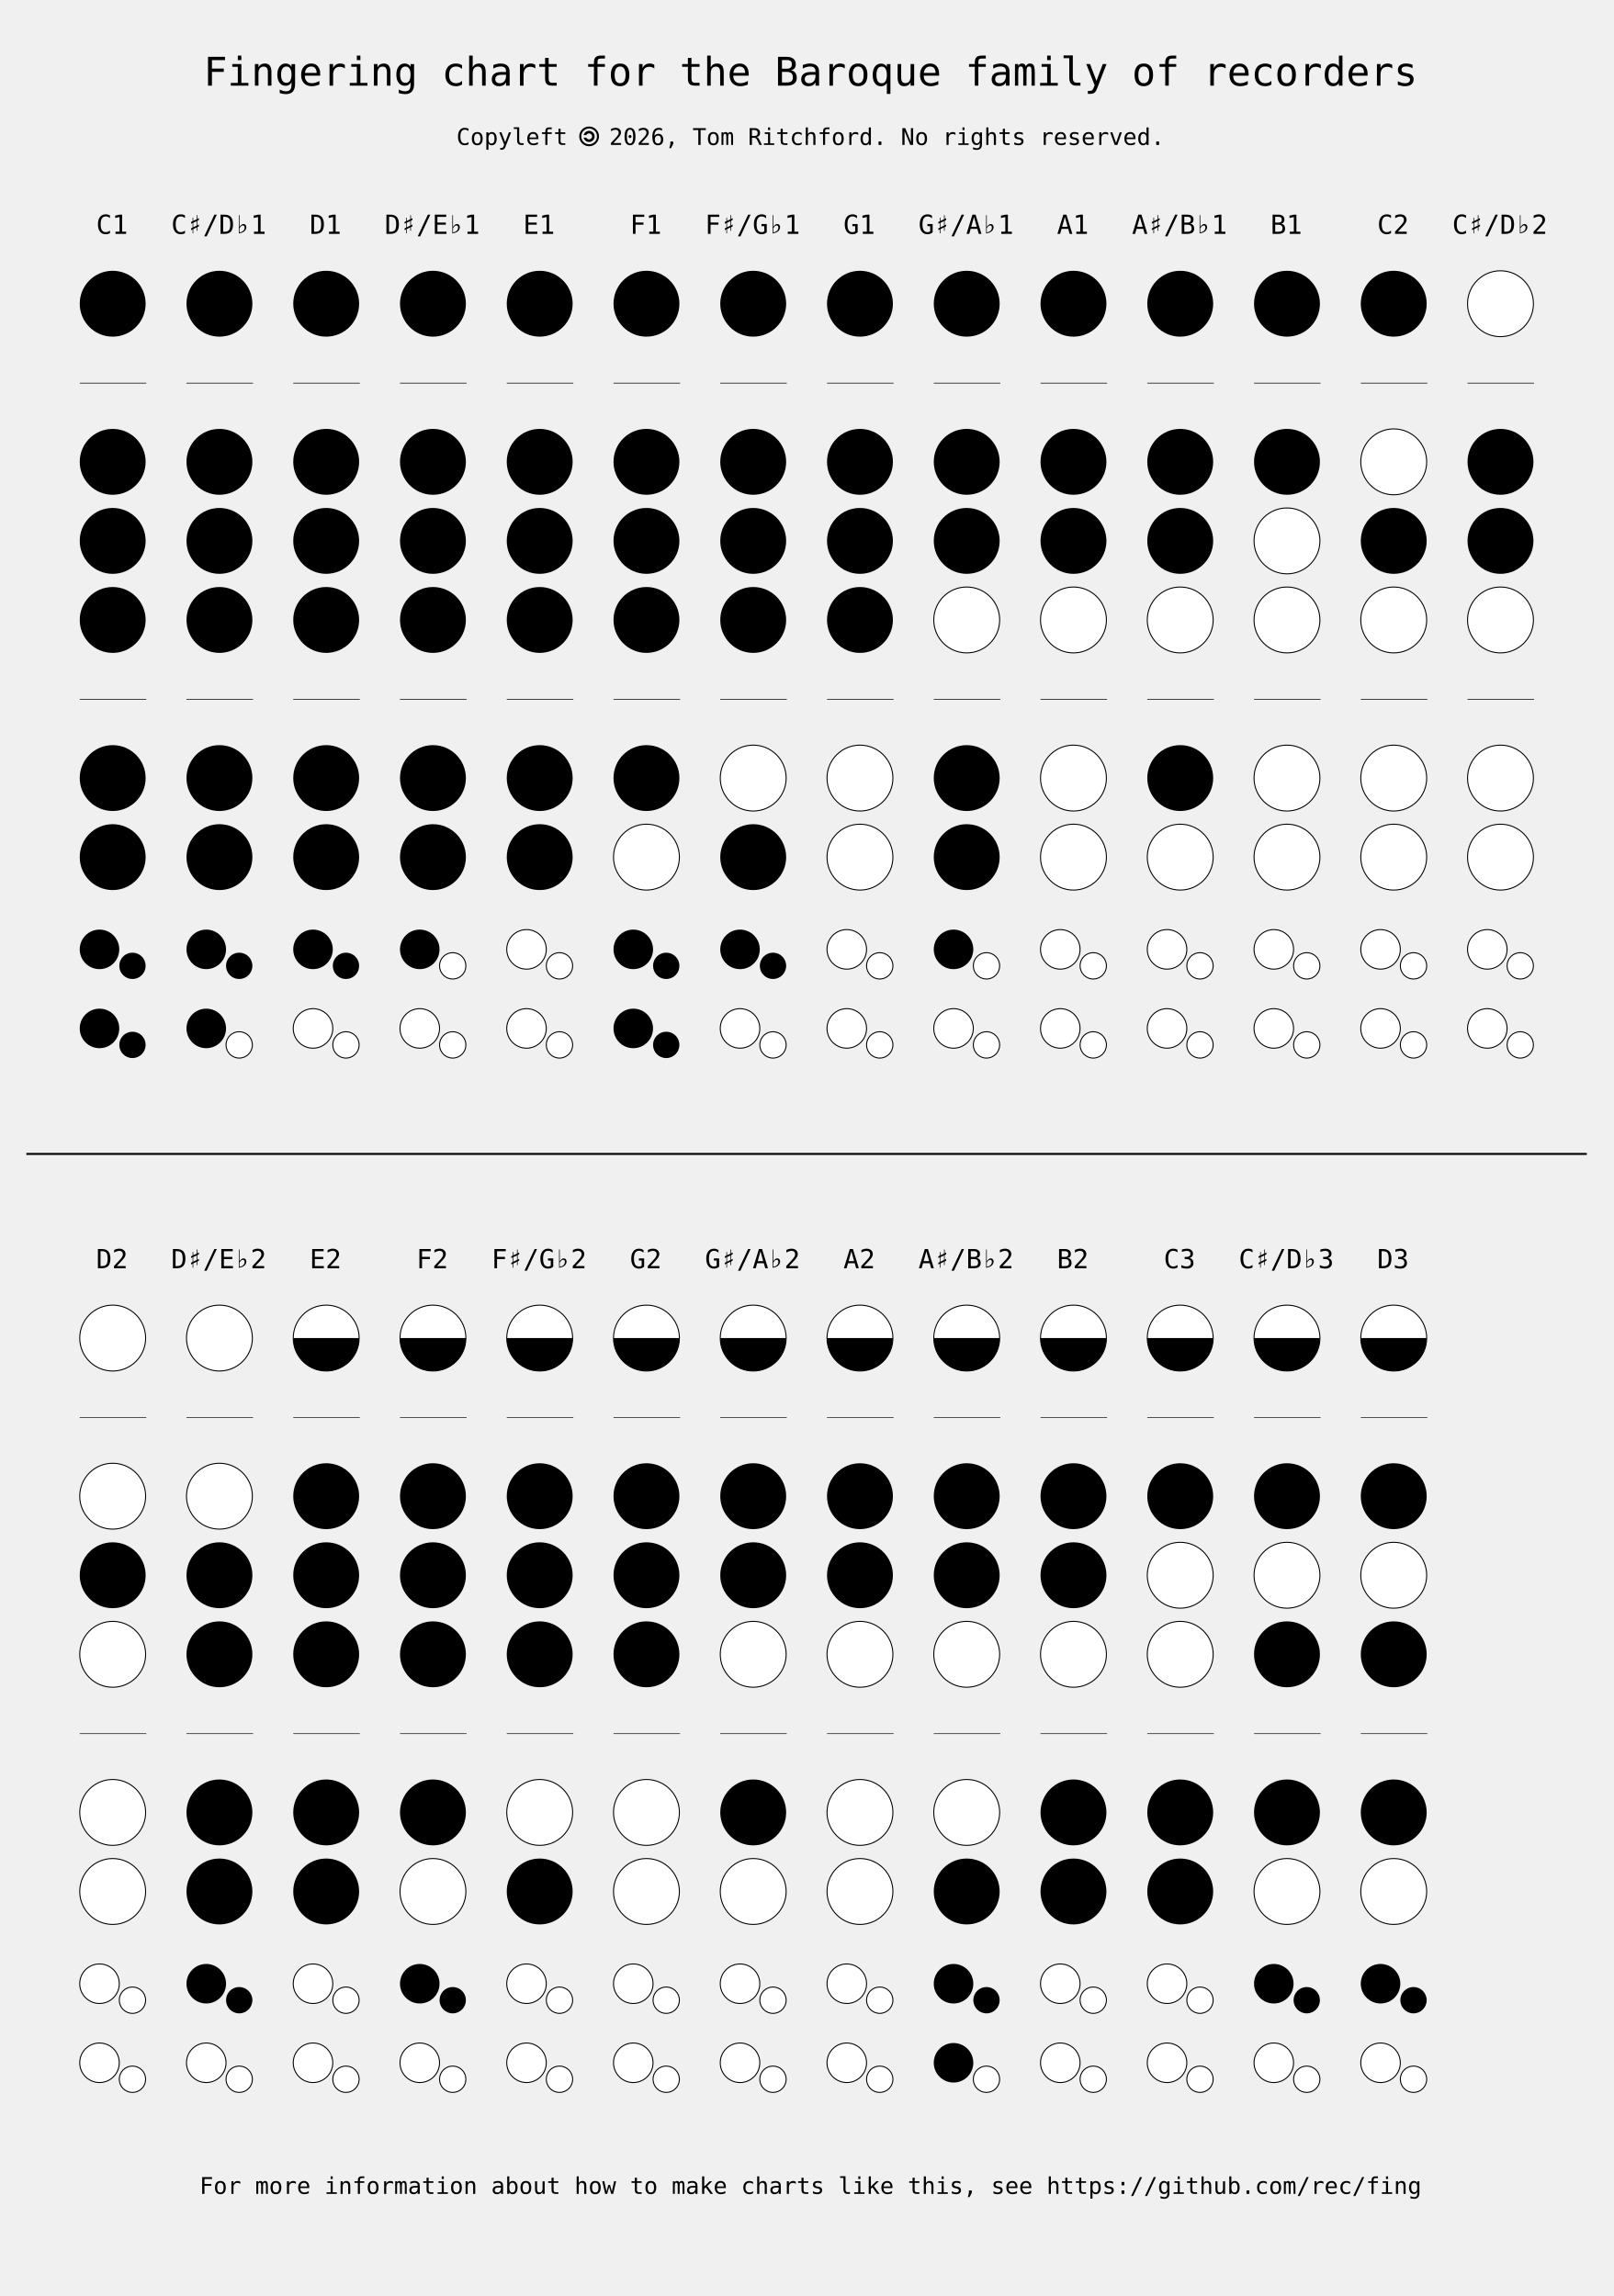
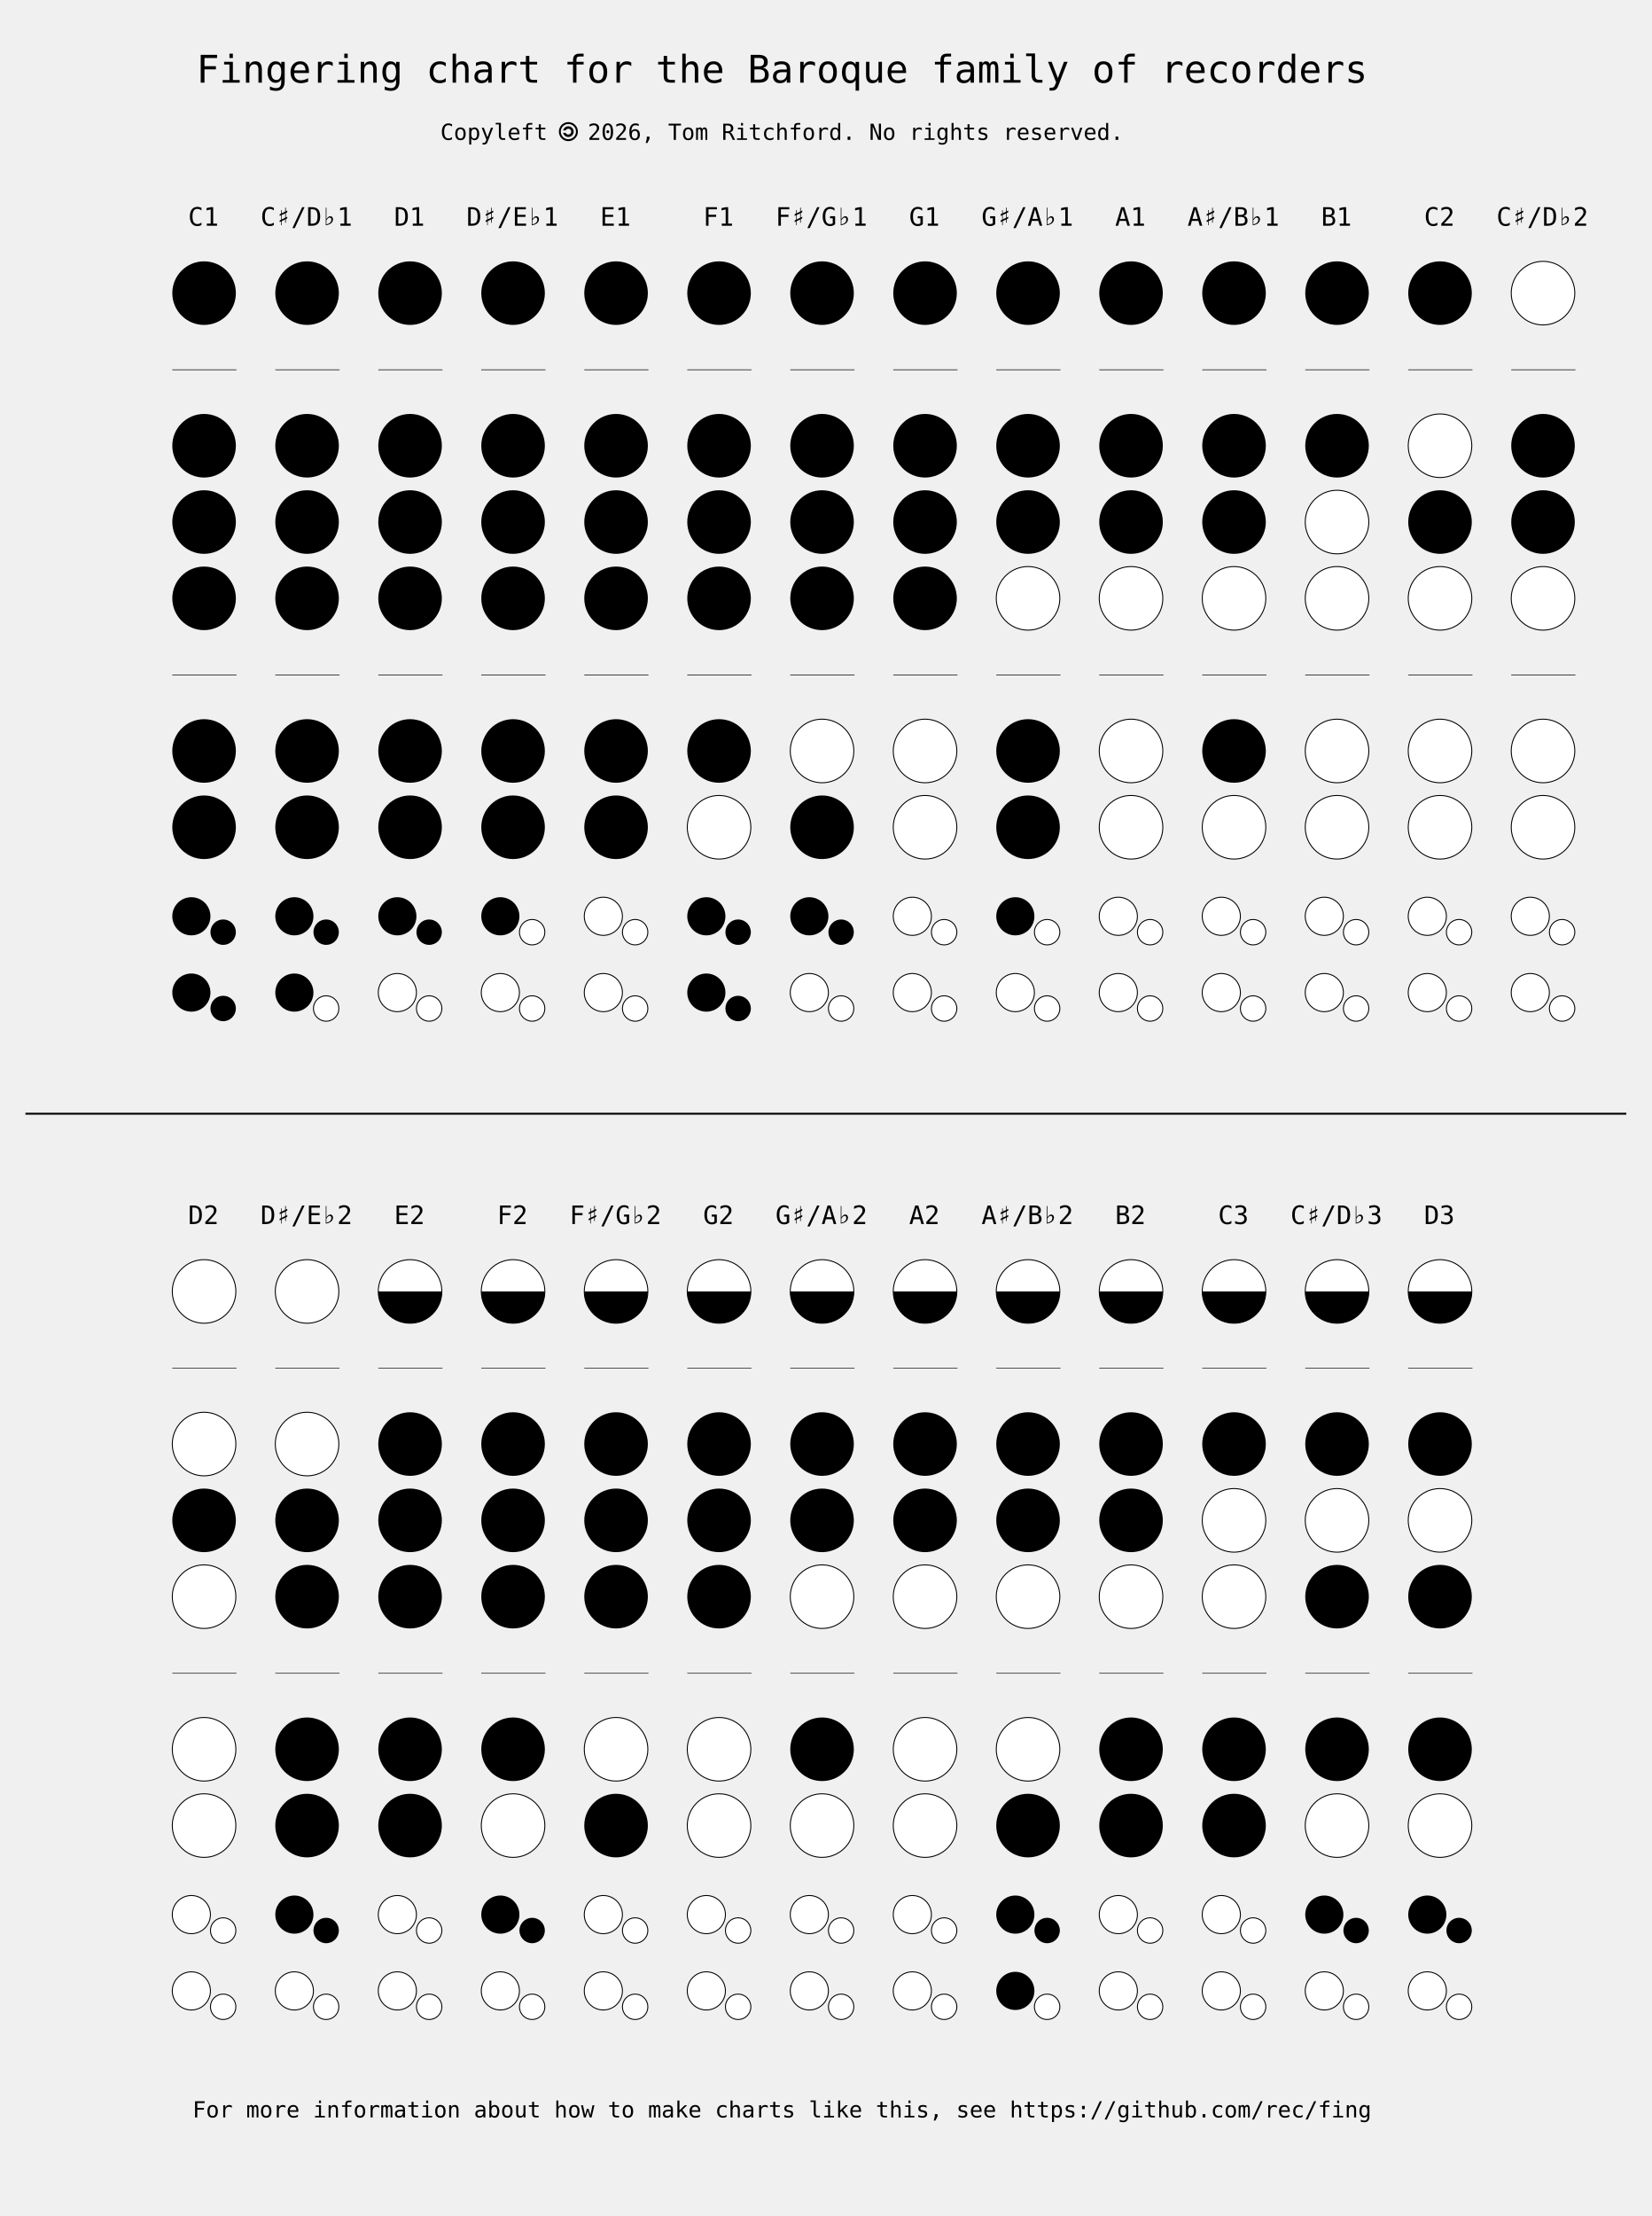
- <svg xmlns="http://www.w3.org/2000/svg" viewBox="0 0 2448 3485">
+ <svg xmlns="http://www.w3.org/2000/svg" viewBox="0 0 2598 3485">
  <defs>
    <svg id="copyleft">
      <circle cx="5" cy="5" r="4.49" fill="none" stroke="#000" stroke-width="1" />
      <path d="M 2.23,4.37 H 3.57 a 1.53,1.53 0 1 1 0,1.28 H 2.23 a 2.81,2.81 0 1 0 0-1.28 z" />
    </svg>
    <circle cx="50" cy="50" r="50" id="pad" />
    <circle cx="80" cy="95" r="20" id="little-hole" />
    <circle cx="30" cy="70" r="30" id="big-hole" />
    <rect x="0" y="50" width="120" height="1" style="fill: black;" id="horizontal-line" />
    <path d="  M 0,50   A 50,50 0 0 0 100,50   Z  " fill="black" id="octave" />
  </defs>
  <style>
    .body_background { fill: transparent; }
    .chart_background { fill: transparent; }
    .note_fingering_background { fill: transparent; }
    .fingering_background { fill: transparent; }
    .outline { fill: white; stroke: black; stroke-width: 1.5; }
    .note_label { fill: black; font-size: 40px; font-family: monospace; text-anchor: middle; }
  </style>
-   <svg class="body" x="30" y="30" width="2388" height="3425">
+   <svg class="body" x="30" y="30" width="2538" height="3425">
    <rect class="body_background" width="100%" height="100%" />
    <svg>
      <text font-size="60px" font-family="monospace" text-anchor="middle" x="1200" y="100">
        Fingering chart for the Baroque family of recorders
      </text>
      <text font-size="35px" font-family="monospace" text-anchor="middle" x="1200" y="190">
        Copyleft <tspan fill="transparent">©</tspan> 2026, Tom Ritchford. No rights reserved.
      </text>
      <use href="#copyleft" x="283" y="54" transform="scale(3, 3)" />
    </svg>
-     <svg class="chart" x="30" y="250" width="2328" height="1420">
+     <svg class="chart" x="30" y="250" width="2478" height="1420">
      <rect class="chart_background" width="100%" height="100%" />
-       <svg class="note_fingering" x="30" y="30" width="162" height="1360">
+       <svg class="note_fingering" x="180" y="30" width="162" height="1360">
        <rect class="note_fingering_background" width="100%" height="100%" />
        <svg class="fingering" x="30" y="100" width="102" height="1200">
          <rect class="fingering_background" width="100%" height="100%" />
          <use x="1" y="1" href="#pad" />
          <use x="1" y="121" href="#horizontal-line" />
          <use x="1" y="241" href="#pad" />
          <use x="1" y="361" href="#pad" />
          <use x="1" y="481" href="#pad" />
          <use x="1" y="601" href="#horizontal-line" />
          <use x="1" y="721" href="#pad" />
          <use x="1" y="841" href="#pad" />
          <use x="1" y="961" href="#little-hole" />
          <use x="1" y="961" href="#big-hole" />
          <use x="1" y="1081" href="#little-hole" />
          <use x="1" y="1081" href="#big-hole" />
        </svg>
        <text class="note_label" height="100" x="80" y="45">  C1  </text>
      </svg>
-       <svg class="note_fingering" x="192" y="30" width="162" height="1360">
+       <svg class="note_fingering" x="342" y="30" width="162" height="1360">
        <rect class="note_fingering_background" width="100%" height="100%" />
        <svg class="fingering" x="30" y="100" width="102" height="1200">
          <rect class="fingering_background" width="100%" height="100%" />
          <use x="1" y="1" href="#pad" />
          <use x="1" y="121" href="#horizontal-line" />
          <use x="1" y="241" href="#pad" />
          <use x="1" y="361" href="#pad" />
          <use x="1" y="481" href="#pad" />
          <use x="1" y="601" href="#horizontal-line" />
          <use x="1" y="721" href="#pad" />
          <use x="1" y="841" href="#pad" />
          <use x="1" y="961" href="#little-hole" />
          <use x="1" y="961" href="#big-hole" />
          <use x="1" y="1081" href="#little-hole" class="outline" />
          <use x="1" y="1081" href="#big-hole" />
        </svg>
        <text class="note_label" height="100" x="80" y="45">C♯/D♭1</text>
      </svg>
-       <svg class="note_fingering" x="354" y="30" width="162" height="1360">
+       <svg class="note_fingering" x="504" y="30" width="162" height="1360">
        <rect class="note_fingering_background" width="100%" height="100%" />
        <svg class="fingering" x="30" y="100" width="102" height="1200">
          <rect class="fingering_background" width="100%" height="100%" />
          <use x="1" y="1" href="#pad" />
          <use x="1" y="121" href="#horizontal-line" />
          <use x="1" y="241" href="#pad" />
          <use x="1" y="361" href="#pad" />
          <use x="1" y="481" href="#pad" />
          <use x="1" y="601" href="#horizontal-line" />
          <use x="1" y="721" href="#pad" />
          <use x="1" y="841" href="#pad" />
          <use x="1" y="961" href="#little-hole" />
          <use x="1" y="961" href="#big-hole" />
          <use x="1" y="1081" href="#little-hole" class="outline" />
          <use x="1" y="1081" href="#big-hole" class="outline" />
        </svg>
        <text class="note_label" height="100" x="80" y="45">  D1  </text>
      </svg>
-       <svg class="note_fingering" x="516" y="30" width="162" height="1360">
+       <svg class="note_fingering" x="666" y="30" width="162" height="1360">
        <rect class="note_fingering_background" width="100%" height="100%" />
        <svg class="fingering" x="30" y="100" width="102" height="1200">
          <rect class="fingering_background" width="100%" height="100%" />
          <use x="1" y="1" href="#pad" />
          <use x="1" y="121" href="#horizontal-line" />
          <use x="1" y="241" href="#pad" />
          <use x="1" y="361" href="#pad" />
          <use x="1" y="481" href="#pad" />
          <use x="1" y="601" href="#horizontal-line" />
          <use x="1" y="721" href="#pad" />
          <use x="1" y="841" href="#pad" />
          <use x="1" y="961" href="#little-hole" class="outline" />
          <use x="1" y="961" href="#big-hole" />
          <use x="1" y="1081" href="#little-hole" class="outline" />
          <use x="1" y="1081" href="#big-hole" class="outline" />
        </svg>
        <text class="note_label" height="100" x="80" y="45">D♯/E♭1</text>
      </svg>
-       <svg class="note_fingering" x="678" y="30" width="162" height="1360">
+       <svg class="note_fingering" x="828" y="30" width="162" height="1360">
        <rect class="note_fingering_background" width="100%" height="100%" />
        <svg class="fingering" x="30" y="100" width="102" height="1200">
          <rect class="fingering_background" width="100%" height="100%" />
          <use x="1" y="1" href="#pad" />
          <use x="1" y="121" href="#horizontal-line" />
          <use x="1" y="241" href="#pad" />
          <use x="1" y="361" href="#pad" />
          <use x="1" y="481" href="#pad" />
          <use x="1" y="601" href="#horizontal-line" />
          <use x="1" y="721" href="#pad" />
          <use x="1" y="841" href="#pad" />
          <use x="1" y="961" href="#little-hole" class="outline" />
          <use x="1" y="961" href="#big-hole" class="outline" />
          <use x="1" y="1081" href="#little-hole" class="outline" />
          <use x="1" y="1081" href="#big-hole" class="outline" />
        </svg>
        <text class="note_label" height="100" x="80" y="45">  E1  </text>
      </svg>
-       <svg class="note_fingering" x="840" y="30" width="162" height="1360">
+       <svg class="note_fingering" x="990" y="30" width="162" height="1360">
        <rect class="note_fingering_background" width="100%" height="100%" />
        <svg class="fingering" x="30" y="100" width="102" height="1200">
          <rect class="fingering_background" width="100%" height="100%" />
          <use x="1" y="1" href="#pad" />
          <use x="1" y="121" href="#horizontal-line" />
          <use x="1" y="241" href="#pad" />
          <use x="1" y="361" href="#pad" />
          <use x="1" y="481" href="#pad" />
          <use x="1" y="601" href="#horizontal-line" />
          <use x="1" y="721" href="#pad" />
          <use x="1" y="841" href="#pad" class="outline" />
          <use x="1" y="961" href="#little-hole" />
          <use x="1" y="961" href="#big-hole" />
          <use x="1" y="1081" href="#little-hole" />
          <use x="1" y="1081" href="#big-hole" />
        </svg>
        <text class="note_label" height="100" x="80" y="45">  F1  </text>
      </svg>
-       <svg class="note_fingering" x="1002" y="30" width="162" height="1360">
+       <svg class="note_fingering" x="1152" y="30" width="162" height="1360">
        <rect class="note_fingering_background" width="100%" height="100%" />
        <svg class="fingering" x="30" y="100" width="102" height="1200">
          <rect class="fingering_background" width="100%" height="100%" />
          <use x="1" y="1" href="#pad" />
          <use x="1" y="121" href="#horizontal-line" />
          <use x="1" y="241" href="#pad" />
          <use x="1" y="361" href="#pad" />
          <use x="1" y="481" href="#pad" />
          <use x="1" y="601" href="#horizontal-line" />
          <use x="1" y="721" href="#pad" class="outline" />
          <use x="1" y="841" href="#pad" />
          <use x="1" y="961" href="#little-hole" />
          <use x="1" y="961" href="#big-hole" />
          <use x="1" y="1081" href="#little-hole" class="outline" />
          <use x="1" y="1081" href="#big-hole" class="outline" />
        </svg>
        <text class="note_label" height="100" x="80" y="45">F♯/G♭1</text>
      </svg>
-       <svg class="note_fingering" x="1164" y="30" width="162" height="1360">
+       <svg class="note_fingering" x="1314" y="30" width="162" height="1360">
        <rect class="note_fingering_background" width="100%" height="100%" />
        <svg class="fingering" x="30" y="100" width="102" height="1200">
          <rect class="fingering_background" width="100%" height="100%" />
          <use x="1" y="1" href="#pad" />
          <use x="1" y="121" href="#horizontal-line" />
          <use x="1" y="241" href="#pad" />
          <use x="1" y="361" href="#pad" />
          <use x="1" y="481" href="#pad" />
          <use x="1" y="601" href="#horizontal-line" />
          <use x="1" y="721" href="#pad" class="outline" />
          <use x="1" y="841" href="#pad" class="outline" />
          <use x="1" y="961" href="#little-hole" class="outline" />
          <use x="1" y="961" href="#big-hole" class="outline" />
          <use x="1" y="1081" href="#little-hole" class="outline" />
          <use x="1" y="1081" href="#big-hole" class="outline" />
        </svg>
        <text class="note_label" height="100" x="80" y="45">  G1  </text>
      </svg>
-       <svg class="note_fingering" x="1326" y="30" width="162" height="1360">
+       <svg class="note_fingering" x="1476" y="30" width="162" height="1360">
        <rect class="note_fingering_background" width="100%" height="100%" />
        <svg class="fingering" x="30" y="100" width="102" height="1200">
          <rect class="fingering_background" width="100%" height="100%" />
          <use x="1" y="1" href="#pad" />
          <use x="1" y="121" href="#horizontal-line" />
          <use x="1" y="241" href="#pad" />
          <use x="1" y="361" href="#pad" />
          <use x="1" y="481" href="#pad" class="outline" />
          <use x="1" y="601" href="#horizontal-line" />
          <use x="1" y="721" href="#pad" />
          <use x="1" y="841" href="#pad" />
          <use x="1" y="961" href="#little-hole" class="outline" />
          <use x="1" y="961" href="#big-hole" />
          <use x="1" y="1081" href="#little-hole" class="outline" />
          <use x="1" y="1081" href="#big-hole" class="outline" />
        </svg>
        <text class="note_label" height="100" x="80" y="45">G♯/A♭1</text>
      </svg>
-       <svg class="note_fingering" x="1488" y="30" width="162" height="1360">
+       <svg class="note_fingering" x="1638" y="30" width="162" height="1360">
        <rect class="note_fingering_background" width="100%" height="100%" />
        <svg class="fingering" x="30" y="100" width="102" height="1200">
          <rect class="fingering_background" width="100%" height="100%" />
          <use x="1" y="1" href="#pad" />
          <use x="1" y="121" href="#horizontal-line" />
          <use x="1" y="241" href="#pad" />
          <use x="1" y="361" href="#pad" />
          <use x="1" y="481" href="#pad" class="outline" />
          <use x="1" y="601" href="#horizontal-line" />
          <use x="1" y="721" href="#pad" class="outline" />
          <use x="1" y="841" href="#pad" class="outline" />
          <use x="1" y="961" href="#little-hole" class="outline" />
          <use x="1" y="961" href="#big-hole" class="outline" />
          <use x="1" y="1081" href="#little-hole" class="outline" />
          <use x="1" y="1081" href="#big-hole" class="outline" />
        </svg>
        <text class="note_label" height="100" x="80" y="45">  A1  </text>
      </svg>
-       <svg class="note_fingering" x="1650" y="30" width="162" height="1360">
+       <svg class="note_fingering" x="1800" y="30" width="162" height="1360">
        <rect class="note_fingering_background" width="100%" height="100%" />
        <svg class="fingering" x="30" y="100" width="102" height="1200">
          <rect class="fingering_background" width="100%" height="100%" />
          <use x="1" y="1" href="#pad" />
          <use x="1" y="121" href="#horizontal-line" />
          <use x="1" y="241" href="#pad" />
          <use x="1" y="361" href="#pad" />
          <use x="1" y="481" href="#pad" class="outline" />
          <use x="1" y="601" href="#horizontal-line" />
          <use x="1" y="721" href="#pad" />
          <use x="1" y="841" href="#pad" class="outline" />
          <use x="1" y="961" href="#little-hole" class="outline" />
          <use x="1" y="961" href="#big-hole" class="outline" />
          <use x="1" y="1081" href="#little-hole" class="outline" />
          <use x="1" y="1081" href="#big-hole" class="outline" />
        </svg>
        <text class="note_label" height="100" x="80" y="45">A♯/B♭1</text>
      </svg>
-       <svg class="note_fingering" x="1812" y="30" width="162" height="1360">
+       <svg class="note_fingering" x="1962" y="30" width="162" height="1360">
        <rect class="note_fingering_background" width="100%" height="100%" />
        <svg class="fingering" x="30" y="100" width="102" height="1200">
          <rect class="fingering_background" width="100%" height="100%" />
          <use x="1" y="1" href="#pad" />
          <use x="1" y="121" href="#horizontal-line" />
          <use x="1" y="241" href="#pad" />
          <use x="1" y="361" href="#pad" class="outline" />
          <use x="1" y="481" href="#pad" class="outline" />
          <use x="1" y="601" href="#horizontal-line" />
          <use x="1" y="721" href="#pad" class="outline" />
          <use x="1" y="841" href="#pad" class="outline" />
          <use x="1" y="961" href="#little-hole" class="outline" />
          <use x="1" y="961" href="#big-hole" class="outline" />
          <use x="1" y="1081" href="#little-hole" class="outline" />
          <use x="1" y="1081" href="#big-hole" class="outline" />
        </svg>
        <text class="note_label" height="100" x="80" y="45">  B1  </text>
      </svg>
-       <svg class="note_fingering" x="1974" y="30" width="162" height="1360">
+       <svg class="note_fingering" x="2124" y="30" width="162" height="1360">
        <rect class="note_fingering_background" width="100%" height="100%" />
        <svg class="fingering" x="30" y="100" width="102" height="1200">
          <rect class="fingering_background" width="100%" height="100%" />
          <use x="1" y="1" href="#pad" />
          <use x="1" y="121" href="#horizontal-line" />
          <use x="1" y="241" href="#pad" class="outline" />
          <use x="1" y="361" href="#pad" />
          <use x="1" y="481" href="#pad" class="outline" />
          <use x="1" y="601" href="#horizontal-line" />
          <use x="1" y="721" href="#pad" class="outline" />
          <use x="1" y="841" href="#pad" class="outline" />
          <use x="1" y="961" href="#little-hole" class="outline" />
          <use x="1" y="961" href="#big-hole" class="outline" />
          <use x="1" y="1081" href="#little-hole" class="outline" />
          <use x="1" y="1081" href="#big-hole" class="outline" />
        </svg>
        <text class="note_label" height="100" x="80" y="45">  C2  </text>
      </svg>
-       <svg class="note_fingering" x="2136" y="30" width="162" height="1360">
+       <svg class="note_fingering" x="2286" y="30" width="162" height="1360">
        <rect class="note_fingering_background" width="100%" height="100%" />
        <svg class="fingering" x="30" y="100" width="102" height="1200">
          <rect class="fingering_background" width="100%" height="100%" />
          <use x="1" y="1" href="#pad" class="outline" />
          <use x="1" y="121" href="#horizontal-line" />
          <use x="1" y="241" href="#pad" />
          <use x="1" y="361" href="#pad" />
          <use x="1" y="481" href="#pad" class="outline" />
          <use x="1" y="601" href="#horizontal-line" />
          <use x="1" y="721" href="#pad" class="outline" />
          <use x="1" y="841" href="#pad" class="outline" />
          <use x="1" y="961" href="#little-hole" class="outline" />
          <use x="1" y="961" href="#big-hole" class="outline" />
          <use x="1" y="1081" href="#little-hole" class="outline" />
          <use x="1" y="1081" href="#big-hole" class="outline" />
        </svg>
        <text class="note_label" height="100" x="80" y="45">C♯/D♭2</text>
      </svg>
    </svg>
-     <svg class="chart" x="30" y="1820" width="2328" height="1420">
+     <svg class="chart" x="30" y="1820" width="2478" height="1420">
      <rect class="chart_background" width="100%" height="100%" />
-       <svg class="note_fingering" x="30" y="30" width="162" height="1360">
+       <svg class="note_fingering" x="180" y="30" width="162" height="1360">
        <rect class="note_fingering_background" width="100%" height="100%" />
        <svg class="fingering" x="30" y="100" width="102" height="1200">
          <rect class="fingering_background" width="100%" height="100%" />
          <use x="1" y="1" href="#pad" class="outline" />
          <use x="1" y="121" href="#horizontal-line" />
          <use x="1" y="241" href="#pad" class="outline" />
          <use x="1" y="361" href="#pad" />
          <use x="1" y="481" href="#pad" class="outline" />
          <use x="1" y="601" href="#horizontal-line" />
          <use x="1" y="721" href="#pad" class="outline" />
          <use x="1" y="841" href="#pad" class="outline" />
          <use x="1" y="961" href="#little-hole" class="outline" />
          <use x="1" y="961" href="#big-hole" class="outline" />
          <use x="1" y="1081" href="#little-hole" class="outline" />
          <use x="1" y="1081" href="#big-hole" class="outline" />
        </svg>
        <text class="note_label" height="100" x="80" y="45">  D2  </text>
      </svg>
-       <svg class="note_fingering" x="192" y="30" width="162" height="1360">
+       <svg class="note_fingering" x="342" y="30" width="162" height="1360">
        <rect class="note_fingering_background" width="100%" height="100%" />
        <svg class="fingering" x="30" y="100" width="102" height="1200">
          <rect class="fingering_background" width="100%" height="100%" />
          <use x="1" y="1" href="#pad" class="outline" />
          <use x="1" y="121" href="#horizontal-line" />
          <use x="1" y="241" href="#pad" class="outline" />
          <use x="1" y="361" href="#pad" />
          <use x="1" y="481" href="#pad" />
          <use x="1" y="601" href="#horizontal-line" />
          <use x="1" y="721" href="#pad" />
          <use x="1" y="841" href="#pad" />
          <use x="1" y="961" href="#little-hole" />
          <use x="1" y="961" href="#big-hole" />
          <use x="1" y="1081" href="#little-hole" class="outline" />
          <use x="1" y="1081" href="#big-hole" class="outline" />
        </svg>
        <text class="note_label" height="100" x="80" y="45">D♯/E♭2</text>
      </svg>
-       <svg class="note_fingering" x="354" y="30" width="162" height="1360">
+       <svg class="note_fingering" x="504" y="30" width="162" height="1360">
        <rect class="note_fingering_background" width="100%" height="100%" />
        <svg class="fingering" x="30" y="100" width="102" height="1200">
          <rect class="fingering_background" width="100%" height="100%" />
          <use x="1" y="1" href="#pad" class="outline" />
          <use x="1" y="1" href="#octave" />
          <use x="1" y="121" href="#horizontal-line" />
          <use x="1" y="241" href="#pad" />
          <use x="1" y="361" href="#pad" />
          <use x="1" y="481" href="#pad" />
          <use x="1" y="601" href="#horizontal-line" />
          <use x="1" y="721" href="#pad" />
          <use x="1" y="841" href="#pad" />
          <use x="1" y="961" href="#little-hole" class="outline" />
          <use x="1" y="961" href="#big-hole" class="outline" />
          <use x="1" y="1081" href="#little-hole" class="outline" />
          <use x="1" y="1081" href="#big-hole" class="outline" />
        </svg>
        <text class="note_label" height="100" x="80" y="45">  E2  </text>
      </svg>
-       <svg class="note_fingering" x="516" y="30" width="162" height="1360">
+       <svg class="note_fingering" x="666" y="30" width="162" height="1360">
        <rect class="note_fingering_background" width="100%" height="100%" />
        <svg class="fingering" x="30" y="100" width="102" height="1200">
          <rect class="fingering_background" width="100%" height="100%" />
          <use x="1" y="1" href="#pad" class="outline" />
          <use x="1" y="1" href="#octave" />
          <use x="1" y="121" href="#horizontal-line" />
          <use x="1" y="241" href="#pad" />
          <use x="1" y="361" href="#pad" />
          <use x="1" y="481" href="#pad" />
          <use x="1" y="601" href="#horizontal-line" />
          <use x="1" y="721" href="#pad" />
          <use x="1" y="841" href="#pad" class="outline" />
          <use x="1" y="961" href="#little-hole" />
          <use x="1" y="961" href="#big-hole" />
          <use x="1" y="1081" href="#little-hole" class="outline" />
          <use x="1" y="1081" href="#big-hole" class="outline" />
        </svg>
        <text class="note_label" height="100" x="80" y="45">  F2  </text>
      </svg>
-       <svg class="note_fingering" x="678" y="30" width="162" height="1360">
+       <svg class="note_fingering" x="828" y="30" width="162" height="1360">
        <rect class="note_fingering_background" width="100%" height="100%" />
        <svg class="fingering" x="30" y="100" width="102" height="1200">
          <rect class="fingering_background" width="100%" height="100%" />
          <use x="1" y="1" href="#pad" class="outline" />
          <use x="1" y="1" href="#octave" />
          <use x="1" y="121" href="#horizontal-line" />
          <use x="1" y="241" href="#pad" />
          <use x="1" y="361" href="#pad" />
          <use x="1" y="481" href="#pad" />
          <use x="1" y="601" href="#horizontal-line" />
          <use x="1" y="721" href="#pad" class="outline" />
          <use x="1" y="841" href="#pad" />
          <use x="1" y="961" href="#little-hole" class="outline" />
          <use x="1" y="961" href="#big-hole" class="outline" />
          <use x="1" y="1081" href="#little-hole" class="outline" />
          <use x="1" y="1081" href="#big-hole" class="outline" />
        </svg>
        <text class="note_label" height="100" x="80" y="45">F♯/G♭2</text>
      </svg>
-       <svg class="note_fingering" x="840" y="30" width="162" height="1360">
+       <svg class="note_fingering" x="990" y="30" width="162" height="1360">
        <rect class="note_fingering_background" width="100%" height="100%" />
        <svg class="fingering" x="30" y="100" width="102" height="1200">
          <rect class="fingering_background" width="100%" height="100%" />
          <use x="1" y="1" href="#pad" class="outline" />
          <use x="1" y="1" href="#octave" />
          <use x="1" y="121" href="#horizontal-line" />
          <use x="1" y="241" href="#pad" />
          <use x="1" y="361" href="#pad" />
          <use x="1" y="481" href="#pad" />
          <use x="1" y="601" href="#horizontal-line" />
          <use x="1" y="721" href="#pad" class="outline" />
          <use x="1" y="841" href="#pad" class="outline" />
          <use x="1" y="961" href="#little-hole" class="outline" />
          <use x="1" y="961" href="#big-hole" class="outline" />
          <use x="1" y="1081" href="#little-hole" class="outline" />
          <use x="1" y="1081" href="#big-hole" class="outline" />
        </svg>
        <text class="note_label" height="100" x="80" y="45">  G2  </text>
      </svg>
-       <svg class="note_fingering" x="1002" y="30" width="162" height="1360">
+       <svg class="note_fingering" x="1152" y="30" width="162" height="1360">
        <rect class="note_fingering_background" width="100%" height="100%" />
        <svg class="fingering" x="30" y="100" width="102" height="1200">
          <rect class="fingering_background" width="100%" height="100%" />
          <use x="1" y="1" href="#pad" class="outline" />
          <use x="1" y="1" href="#octave" />
          <use x="1" y="121" href="#horizontal-line" />
          <use x="1" y="241" href="#pad" />
          <use x="1" y="361" href="#pad" />
          <use x="1" y="481" href="#pad" class="outline" />
          <use x="1" y="601" href="#horizontal-line" />
          <use x="1" y="721" href="#pad" />
          <use x="1" y="841" href="#pad" class="outline" />
          <use x="1" y="961" href="#little-hole" class="outline" />
          <use x="1" y="961" href="#big-hole" class="outline" />
          <use x="1" y="1081" href="#little-hole" class="outline" />
          <use x="1" y="1081" href="#big-hole" class="outline" />
        </svg>
        <text class="note_label" height="100" x="80" y="45">G♯/A♭2</text>
      </svg>
-       <svg class="note_fingering" x="1164" y="30" width="162" height="1360">
+       <svg class="note_fingering" x="1314" y="30" width="162" height="1360">
        <rect class="note_fingering_background" width="100%" height="100%" />
        <svg class="fingering" x="30" y="100" width="102" height="1200">
          <rect class="fingering_background" width="100%" height="100%" />
          <use x="1" y="1" href="#pad" class="outline" />
          <use x="1" y="1" href="#octave" />
          <use x="1" y="121" href="#horizontal-line" />
          <use x="1" y="241" href="#pad" />
          <use x="1" y="361" href="#pad" />
          <use x="1" y="481" href="#pad" class="outline" />
          <use x="1" y="601" href="#horizontal-line" />
          <use x="1" y="721" href="#pad" class="outline" />
          <use x="1" y="841" href="#pad" class="outline" />
          <use x="1" y="961" href="#little-hole" class="outline" />
          <use x="1" y="961" href="#big-hole" class="outline" />
          <use x="1" y="1081" href="#little-hole" class="outline" />
          <use x="1" y="1081" href="#big-hole" class="outline" />
        </svg>
        <text class="note_label" height="100" x="80" y="45">  A2  </text>
      </svg>
-       <svg class="note_fingering" x="1326" y="30" width="162" height="1360">
+       <svg class="note_fingering" x="1476" y="30" width="162" height="1360">
        <rect class="note_fingering_background" width="100%" height="100%" />
        <svg class="fingering" x="30" y="100" width="102" height="1200">
          <rect class="fingering_background" width="100%" height="100%" />
          <use x="1" y="1" href="#pad" class="outline" />
          <use x="1" y="1" href="#octave" />
          <use x="1" y="121" href="#horizontal-line" />
          <use x="1" y="241" href="#pad" />
          <use x="1" y="361" href="#pad" />
          <use x="1" y="481" href="#pad" class="outline" />
          <use x="1" y="601" href="#horizontal-line" />
          <use x="1" y="721" href="#pad" class="outline" />
          <use x="1" y="841" href="#pad" />
          <use x="1" y="961" href="#little-hole" />
          <use x="1" y="961" href="#big-hole" />
          <use x="1" y="1081" href="#little-hole" class="outline" />
          <use x="1" y="1081" href="#big-hole" />
        </svg>
        <text class="note_label" height="100" x="80" y="45">A♯/B♭2</text>
      </svg>
-       <svg class="note_fingering" x="1488" y="30" width="162" height="1360">
+       <svg class="note_fingering" x="1638" y="30" width="162" height="1360">
        <rect class="note_fingering_background" width="100%" height="100%" />
        <svg class="fingering" x="30" y="100" width="102" height="1200">
          <rect class="fingering_background" width="100%" height="100%" />
          <use x="1" y="1" href="#pad" class="outline" />
          <use x="1" y="1" href="#octave" />
          <use x="1" y="121" href="#horizontal-line" />
          <use x="1" y="241" href="#pad" />
          <use x="1" y="361" href="#pad" />
          <use x="1" y="481" href="#pad" class="outline" />
          <use x="1" y="601" href="#horizontal-line" />
          <use x="1" y="721" href="#pad" />
          <use x="1" y="841" href="#pad" />
          <use x="1" y="961" href="#little-hole" class="outline" />
          <use x="1" y="961" href="#big-hole" class="outline" />
          <use x="1" y="1081" href="#little-hole" class="outline" />
          <use x="1" y="1081" href="#big-hole" class="outline" />
        </svg>
        <text class="note_label" height="100" x="80" y="45">  B2  </text>
      </svg>
-       <svg class="note_fingering" x="1650" y="30" width="162" height="1360">
+       <svg class="note_fingering" x="1800" y="30" width="162" height="1360">
        <rect class="note_fingering_background" width="100%" height="100%" />
        <svg class="fingering" x="30" y="100" width="102" height="1200">
          <rect class="fingering_background" width="100%" height="100%" />
          <use x="1" y="1" href="#pad" class="outline" />
          <use x="1" y="1" href="#octave" />
          <use x="1" y="121" href="#horizontal-line" />
          <use x="1" y="241" href="#pad" />
          <use x="1" y="361" href="#pad" class="outline" />
          <use x="1" y="481" href="#pad" class="outline" />
          <use x="1" y="601" href="#horizontal-line" />
          <use x="1" y="721" href="#pad" />
          <use x="1" y="841" href="#pad" />
          <use x="1" y="961" href="#little-hole" class="outline" />
          <use x="1" y="961" href="#big-hole" class="outline" />
          <use x="1" y="1081" href="#little-hole" class="outline" />
          <use x="1" y="1081" href="#big-hole" class="outline" />
        </svg>
        <text class="note_label" height="100" x="80" y="45">  C3  </text>
      </svg>
-       <svg class="note_fingering" x="1812" y="30" width="162" height="1360">
+       <svg class="note_fingering" x="1962" y="30" width="162" height="1360">
        <rect class="note_fingering_background" width="100%" height="100%" />
        <svg class="fingering" x="30" y="100" width="102" height="1200">
          <rect class="fingering_background" width="100%" height="100%" />
          <use x="1" y="1" href="#pad" class="outline" />
          <use x="1" y="1" href="#octave" />
          <use x="1" y="121" href="#horizontal-line" />
          <use x="1" y="241" href="#pad" />
          <use x="1" y="361" href="#pad" class="outline" />
          <use x="1" y="481" href="#pad" />
          <use x="1" y="601" href="#horizontal-line" />
          <use x="1" y="721" href="#pad" />
          <use x="1" y="841" href="#pad" class="outline" />
          <use x="1" y="961" href="#little-hole" />
          <use x="1" y="961" href="#big-hole" />
          <use x="1" y="1081" href="#little-hole" class="outline" />
          <use x="1" y="1081" href="#big-hole" class="outline" />
        </svg>
        <text class="note_label" height="100" x="80" y="45">C♯/D♭3</text>
      </svg>
-       <svg class="note_fingering" x="1974" y="30" width="162" height="1360">
+       <svg class="note_fingering" x="2124" y="30" width="162" height="1360">
        <rect class="note_fingering_background" width="100%" height="100%" />
        <svg class="fingering" x="30" y="100" width="102" height="1200">
          <rect class="fingering_background" width="100%" height="100%" />
          <use x="1" y="1" href="#pad" class="outline" />
          <use x="1" y="1" href="#octave" />
          <use x="1" y="121" href="#horizontal-line" />
          <use x="1" y="241" href="#pad" />
          <use x="1" y="361" href="#pad" class="outline" />
          <use x="1" y="481" href="#pad" />
          <use x="1" y="601" href="#horizontal-line" />
          <use x="1" y="721" href="#pad" />
          <use x="1" y="841" href="#pad" class="outline" />
          <use x="1" y="961" href="#little-hole" />
          <use x="1" y="961" href="#big-hole" />
          <use x="1" y="1081" href="#little-hole" class="outline" />
          <use x="1" y="1081" href="#big-hole" class="outline" />
        </svg>
        <text class="note_label" height="100" x="80" y="45">  D3  </text>
      </svg>
    </svg>
-     <rect class="large-separator" x="10" y="1720" width="2368" height="3" />
+     <rect class="large-separator" x="10" y="1720" width="2518" height="3" />
    <text font-size="35px" font-family="monospace" text-anchor="middle" x="1200" y="3300">
      For more information about how to make charts like this, see https://github.com/rec/fing
    </text>
  </svg>
</svg>
